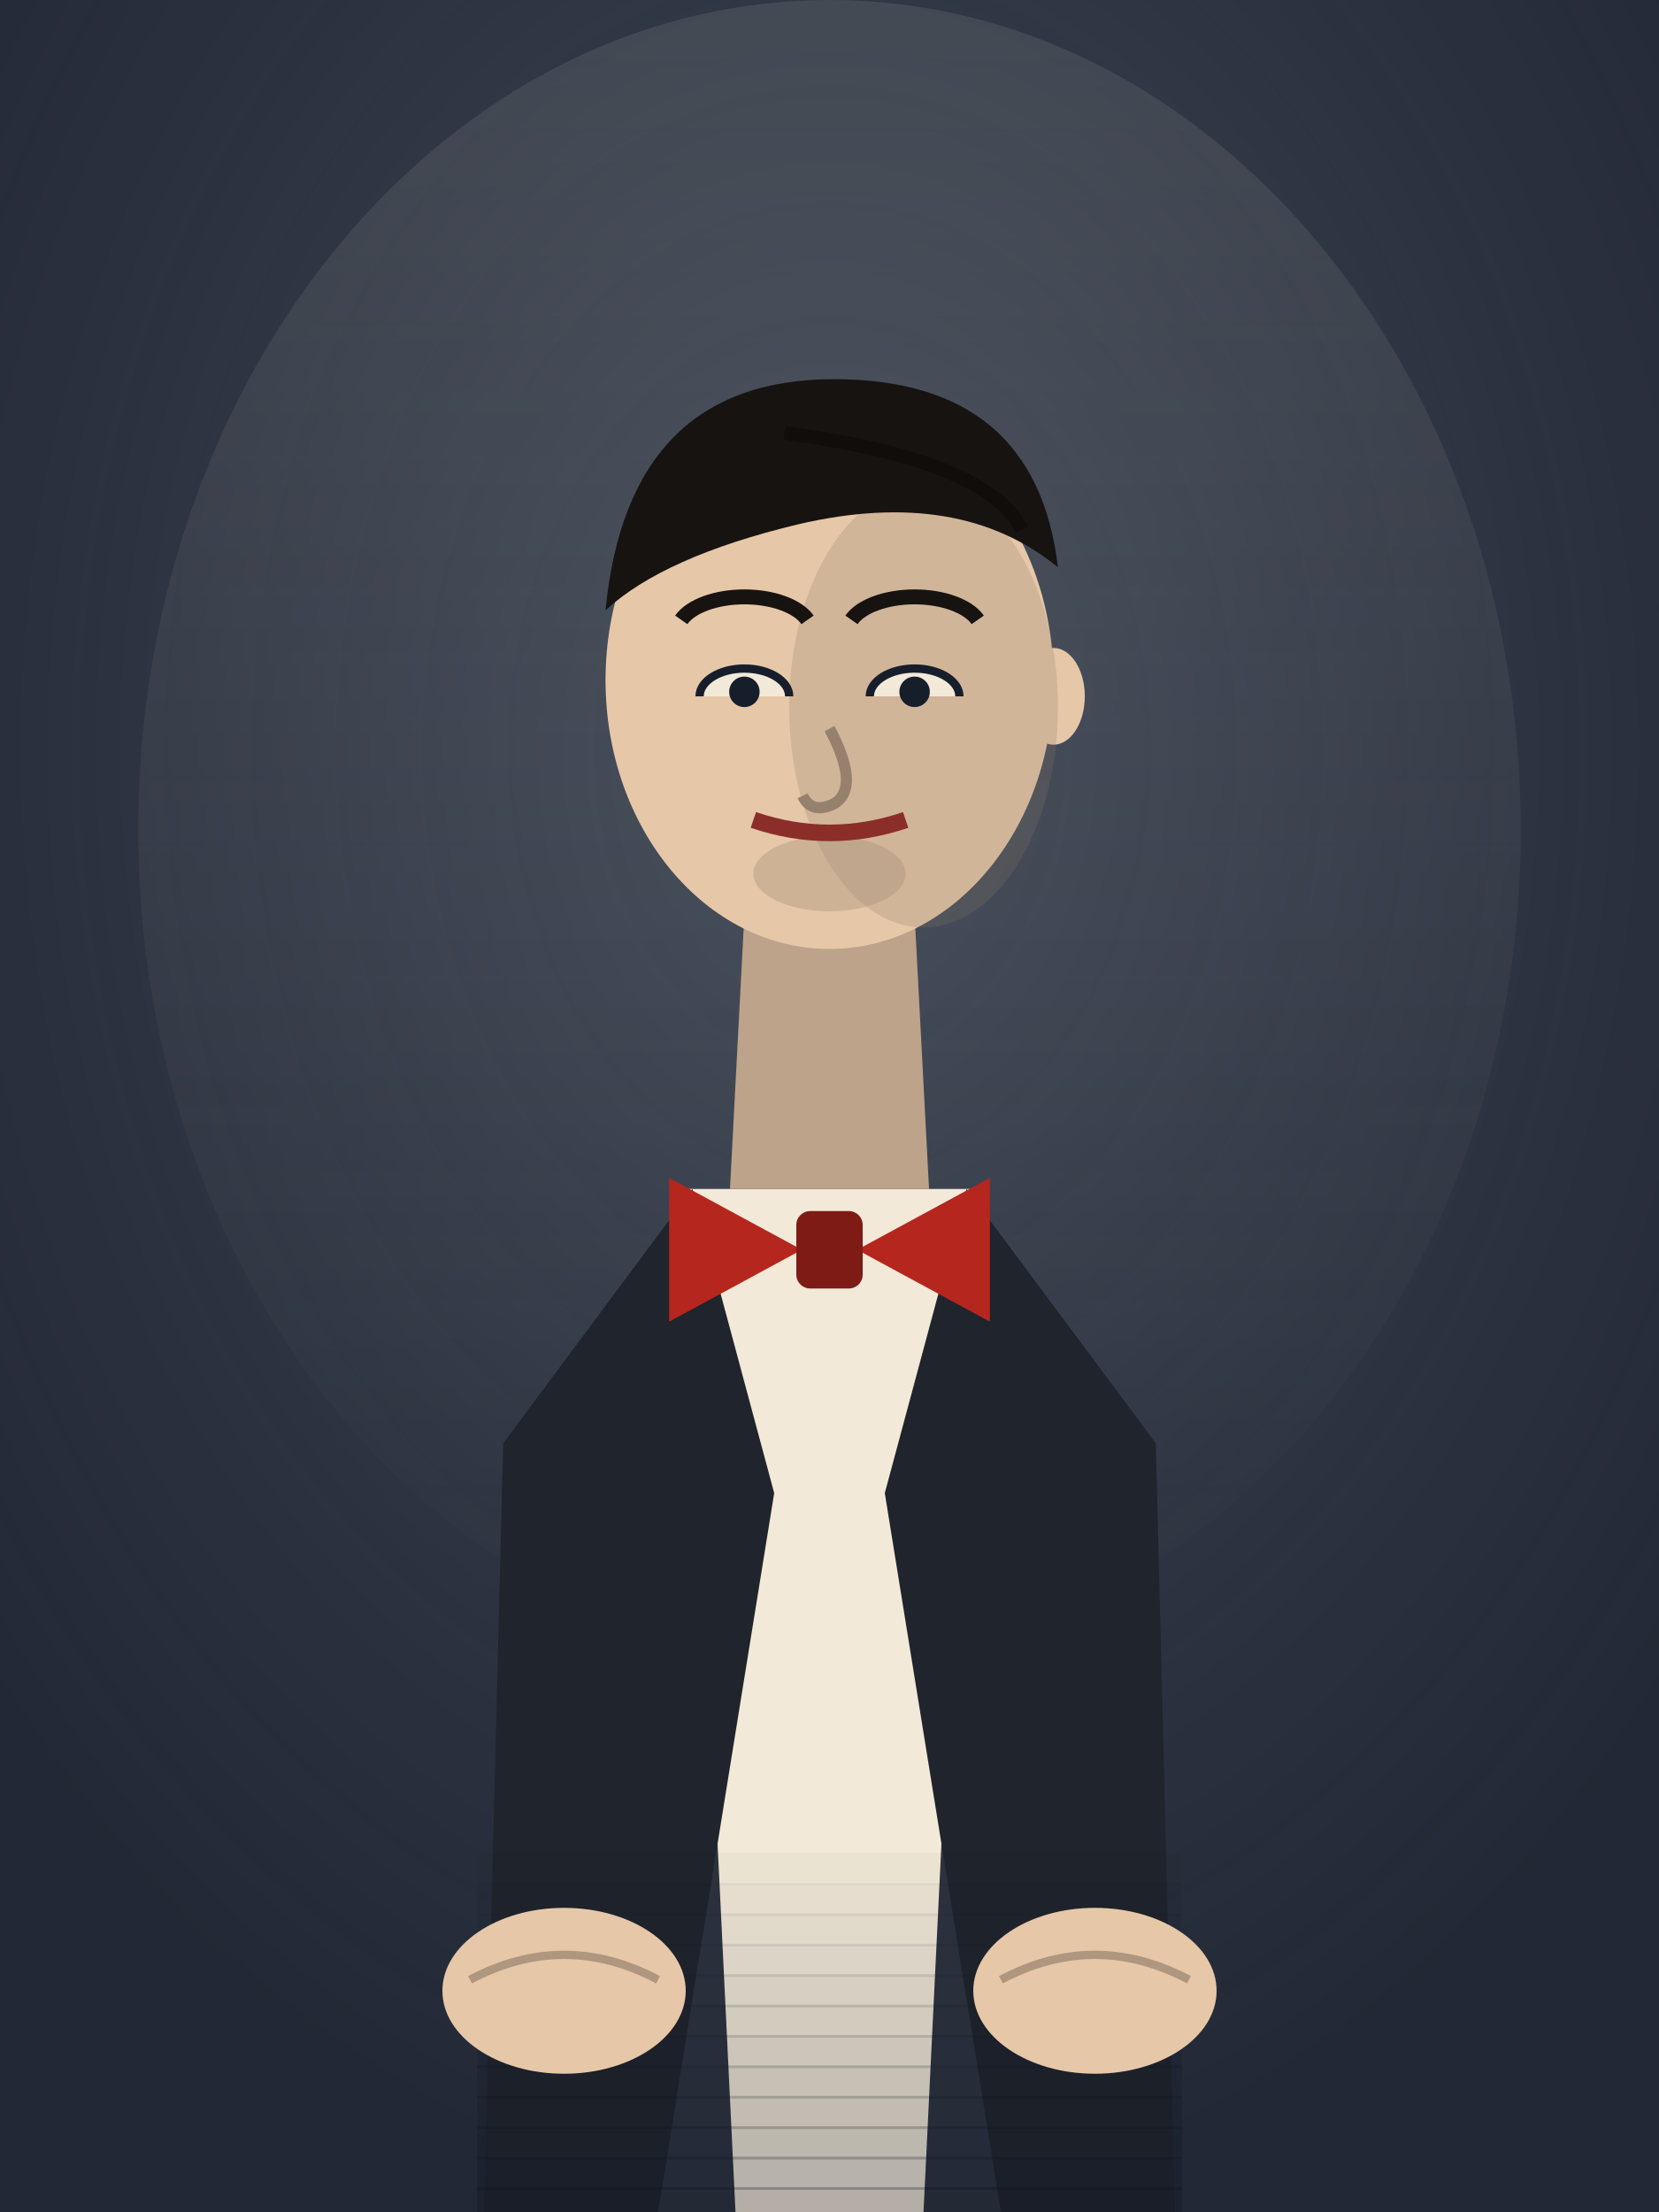
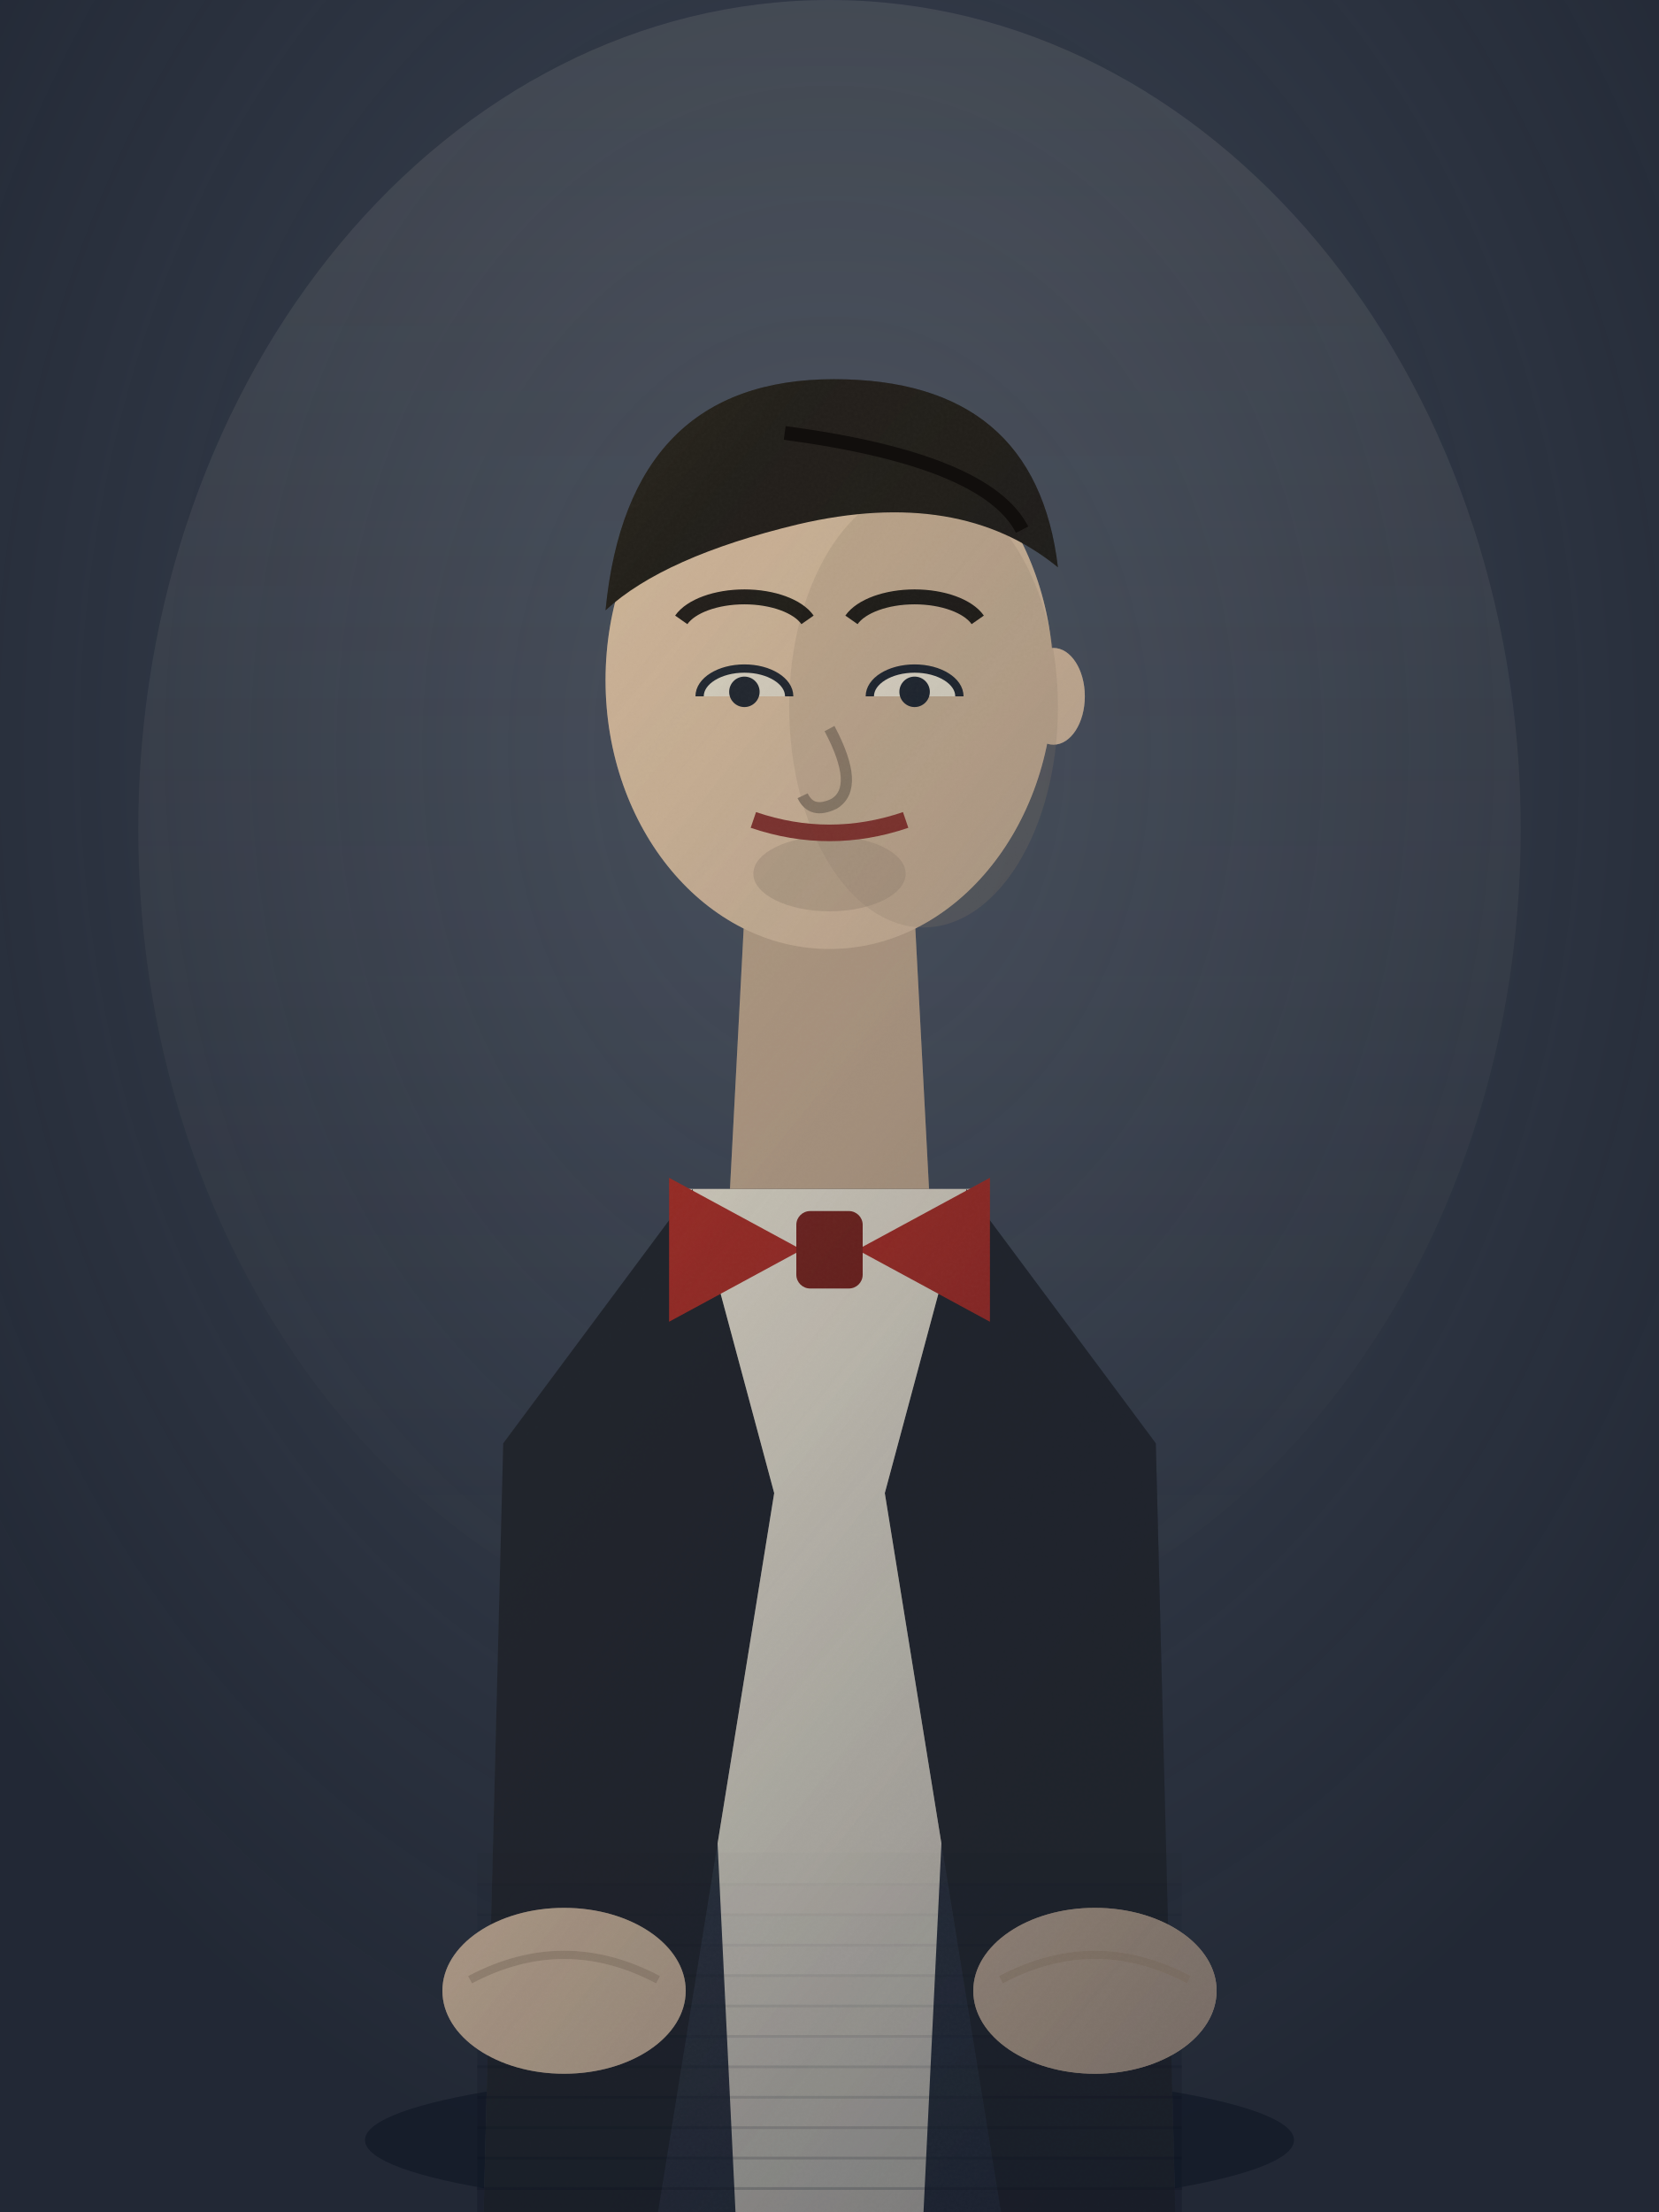
<svg xmlns="http://www.w3.org/2000/svg" width="600" height="800" viewBox="0 0 600 800">
  <defs>
    <radialGradient id="fondo-10" cx="50%" cy="34%" r="66%">
      <stop offset="0%" stop-color="#37404f" stop-opacity="0.95" />
      <stop offset="100%" stop-color="#0B1220" stop-opacity="0.9" />
    </radialGradient>
    <linearGradient id="vetro-10" x1="0%" y1="0%" x2="0%" y2="100%">
      <stop offset="0%" stop-color="#F2E9D8" stop-opacity="0.1" />
      <stop offset="100%" stop-color="#F2E9D8" stop-opacity="0" />
    </linearGradient>
+     <linearGradient id="ombra-10" x1="15%" y1="0%" x2="100%" y2="90%">
+       <stop offset="0%" stop-color="#111C2E" stop-opacity="0" />
+       <stop offset="45%" stop-color="#111C2E" stop-opacity="0.22" />
+       <stop offset="100%" stop-color="#0B1220" stop-opacity="0.6" />
+     </linearGradient>
+     <linearGradient id="chiave-10" x1="0%" y1="0%" x2="75%" y2="85%">
+       <stop offset="0%" stop-color="#E0C365" stop-opacity="0.3" />
+       <stop offset="40%" stop-color="#E0C365" stop-opacity="0.06" />
+       <stop offset="100%" stop-color="#E0C365" stop-opacity="0" />
+     </linearGradient>
+     <filter id="grana-10" x="0%" y="0%" width="100%" height="100%">
+       <feTurbulence type="fractalNoise" baseFrequency="0.9" numOctaves="4" seed="0.9" result="rumore" />
+       <feColorMatrix type="saturate" values="0" in="rumore" result="grigio" />
+       <feComponentTransfer in="grigio" result="contrasto">
+         <feFuncA type="linear" slope="0.55" intercept="0" />
+       </feComponentTransfer>
+     </filter>
  </defs>
  <rect x="0" y="0" width="600" height="800" fill="url(#fondo-10)" />
  <ellipse cx="300" cy="300" rx="250" ry="300" fill="url(#vetro-10)" />
+   <ellipse cx="300" cy="774" rx="168" ry="26" fill="rgba(11,18,32,0.5)" />
  <g>
    <g id="busto">
      <path d="M 250.44 430 L 349.56 430 L 418 522 L 425.08 800 L 174.92 800 L 182 522 Z" fill="#2d333f" />
      <path d="M 248 430 L 352 430 L 334 800 L 266 800 Z" fill="#F2E9D8" />
      <path d="M 250.44 430 L 280 540 L 238 800 L 174.92 800 L 182 522 Z" fill="#20242c" />
      <path d="M 349.56 430 L 320 540 L 362 800 L 425.08 800 L 418 522 Z" fill="#20242c" />
      <rect x="172.56" y="670" width="254.88" height="12" fill="rgba(11,18,32,0.03)" />
      <rect x="172.56" y="681" width="254.88" height="12" fill="rgba(11,18,32,0.052)" />
      <rect x="172.56" y="692" width="254.88" height="12" fill="rgba(11,18,32,0.074)" />
      <rect x="172.56" y="703" width="254.88" height="12" fill="rgba(11,18,32,0.096)" />
      <rect x="172.56" y="714" width="254.88" height="12" fill="rgba(11,18,32,0.118)" />
      <rect x="172.56" y="725" width="254.88" height="12" fill="rgba(11,18,32,0.14)" />
      <rect x="172.56" y="736" width="254.88" height="12" fill="rgba(11,18,32,0.162)" />
      <rect x="172.56" y="747" width="254.88" height="12" fill="rgba(11,18,32,0.184)" />
      <rect x="172.56" y="758" width="254.88" height="12" fill="rgba(11,18,32,0.206)" />
      <rect x="172.56" y="769" width="254.88" height="12" fill="rgba(11,18,32,0.228)" />
      <rect x="172.56" y="780" width="254.88" height="12" fill="rgba(11,18,32,0.25)" />
      <rect x="172.56" y="791" width="254.88" height="12" fill="rgba(11,18,32,0.272)" />
    </g>
    <g id="testa">
      <path d="M 270 315.984 L 330 315.984 L 336 430 L 264 430 Z" fill="#bda38a" />
      <ellipse cx="300" cy="246" rx="81" ry="97.2" fill="#E6C7A8" />
      <ellipse cx="381" cy="251.832" rx="11.34" ry="17.496" fill="#E6C7A8" />
      <ellipse cx="334.02" cy="255.72" rx="48.6" ry="79.704" fill="rgba(138,119,101,0.22)" />
    </g>
    <g id="capelli">
      <path d="M 219 220.728 q 8.1 -83.592 82.62 -83.592 q 72.9 0 81 68.04 q -35.64 -29.16 -93.96 -15.552 q -48.6 11.664 -69.66 31.104 Z" fill="#171310" />
      <path d="M 283.8 156.576 q 72.9 9.72 85.86 34.992" fill="none" stroke="#100d0b" stroke-width="5" />
    </g>
    <g id="volto">
      <path d="M 300 263.496 q 11.34 21.384 1.62 27.216 q -8.1 3.888 -11.34 -2.916" fill="none" stroke="#96816d" stroke-width="4.05" stroke-linecap="butt" />
      <ellipse cx="300" cy="315.984" rx="27.54" ry="13.608" fill="rgba(161,139,118,0.35)" />
      <path d="M 246.385 224.182 A 24.3 12.636 0 0 1 292.055 224.182" fill="none" stroke="#171310" stroke-width="5.4" stroke-linecap="butt" transform="rotate(0 269.22 228.504)" />
      <path d="M 307.945 224.182 A 24.3 12.636 0 0 1 353.615 224.182" fill="none" stroke="#171310" stroke-width="5.4" stroke-linecap="butt" transform="rotate(0 330.78 228.504)" />
      <g>
        <path d="M 253.02 251.832 A 16.2 10.044 0 0 1 285.42 251.832" fill="#F2E9D8" stroke="#171e2b" stroke-width="3" />
        <circle cx="269.22" cy="250.212" r="5.508" fill="#171e2b" />
      </g>
      <g>
        <path d="M 314.58 251.832 A 16.2 10.044 0 0 1 346.98 251.832" fill="#F2E9D8" stroke="#171e2b" stroke-width="3" />
        <circle cx="330.78" cy="250.212" r="5.508" fill="#171e2b" />
      </g>
      <path d="M 272.46 296.544 q 27.54 9.364 55.08 0" fill="none" stroke="#8b2e2a" stroke-width="6" stroke-linecap="butt" />
    </g>
    <g id="accessorio">
      <g transform="translate(300 452)">
        <path d="M -58 -26 L -10 0 L -58 26 Z" fill="#B5261E" />
        <path d="M 58 -26 L 10 0 L 58 26 Z" fill="#B5261E" />
        <rect x="-12" y="-14" width="24" height="28" rx="5" fill="#7f1b15" />
      </g>
      <ellipse cx="204" cy="720" rx="44" ry="30" fill="#E6C7A8" />
      <ellipse cx="396" cy="720" rx="44" ry="30" fill="#E6C7A8" />
      <path d="M 170 716 q 34 -18 68 0 M 362 716 q 34 -18 68 0" fill="none" stroke="rgba(138,119,101,0.6)" stroke-width="3" />
    </g>
    <g id="maschera-ballo" display="none">
      <path d="M 217.38 247.944 q 24.3 -40.824 82.62 -40.824 q 58.32 0 82.62 40.824 q -19.44 48.6 -82.62 48.6 q -63.18 0 -82.62 -48.6 Z" fill="#B5261E" />
      <ellipse cx="269.22" cy="249.888" rx="19.44" ry="14.58" fill="#101724" />
      <ellipse cx="330.78" cy="249.888" rx="19.44" ry="14.58" fill="#101724" />
      <path d="M 217.38 247.944 q 24.3 -40.824 82.62 -40.824 q 58.32 0 82.62 40.824" fill="none" stroke="#C9A227" stroke-width="5" />
      <path d="M 217.38 249.888 l -40.5 15.552 M 382.62 249.888 l 40.5 15.552" stroke="#C9A227" stroke-width="3" fill="none" />
    </g>
  </g>
+   <mask id="sagoma-10" maskUnits="userSpaceOnUse">
+     <rect x="0" y="0" width="600" height="800" fill="#000000" />
+     <g>
+       <g id="busto">
+         <path d="M 250.44 430 L 349.56 430 L 418 522 L 425.08 800 L 174.92 800 L 182 522 Z" fill="#ffffff" />
+         <path d="M 248 430 L 352 430 L 334 800 L 266 800 Z" fill="#F2E9D8" />
+         <path d="M 250.44 430 L 280 540 L 238 800 L 174.92 800 L 182 522 Z" fill="#20242c" />
+         <path d="M 349.56 430 L 320 540 L 362 800 L 425.08 800 L 418 522 Z" fill="#20242c" />
+         <rect x="172.56" y="670" width="254.88" height="12" fill="rgba(11,18,32,0.03)" />
+         <rect x="172.56" y="681" width="254.88" height="12" fill="rgba(11,18,32,0.052)" />
+         <rect x="172.56" y="692" width="254.88" height="12" fill="rgba(11,18,32,0.074)" />
+         <rect x="172.56" y="703" width="254.88" height="12" fill="rgba(11,18,32,0.096)" />
+         <rect x="172.56" y="714" width="254.88" height="12" fill="rgba(11,18,32,0.118)" />
+         <rect x="172.56" y="725" width="254.88" height="12" fill="rgba(11,18,32,0.14)" />
+         <rect x="172.56" y="736" width="254.88" height="12" fill="rgba(11,18,32,0.162)" />
+         <rect x="172.56" y="747" width="254.88" height="12" fill="rgba(11,18,32,0.184)" />
+         <rect x="172.56" y="758" width="254.88" height="12" fill="rgba(11,18,32,0.206)" />
+         <rect x="172.56" y="769" width="254.88" height="12" fill="rgba(11,18,32,0.228)" />
+         <rect x="172.56" y="780" width="254.88" height="12" fill="rgba(11,18,32,0.25)" />
+         <rect x="172.56" y="791" width="254.88" height="12" fill="rgba(11,18,32,0.272)" />
+       </g>
+       <g id="testa">
+         <path d="M 270 315.984 L 330 315.984 L 336 430 L 264 430 Z" fill="#bda38a" />
+         <ellipse cx="300" cy="246" rx="81" ry="97.2" fill="#ffffff" />
+         <ellipse cx="381" cy="251.832" rx="11.34" ry="17.496" fill="#ffffff" />
+         <ellipse cx="334.02" cy="255.72" rx="48.6" ry="79.704" fill="rgba(138,119,101,0.22)" />
+       </g>
+       <g id="capelli">
+         <path d="M 219 220.728 q 8.1 -83.592 82.62 -83.592 q 72.9 0 81 68.04 q -35.64 -29.16 -93.96 -15.552 q -48.6 11.664 -69.66 31.104 Z" fill="#ffffff" />
+         <path d="M 283.8 156.576 q 72.9 9.72 85.86 34.992" fill="none" stroke="#100d0b" stroke-width="5" />
+       </g>
+       <g id="accessorio">
+         <g transform="translate(300 452)">
+           <path d="M -58 -26 L -10 0 L -58 26 Z" fill="#ffffff" />
+           <path d="M 58 -26 L 10 0 L 58 26 Z" fill="#ffffff" />
+           <rect x="-12" y="-14" width="24" height="28" rx="5" fill="#ffffff" />
+         </g>
+         <ellipse cx="204" cy="720" rx="44" ry="30" fill="#ffffff" />
+         <ellipse cx="396" cy="720" rx="44" ry="30" fill="#ffffff" />
+         <path d="M 170 716 q 34 -18 68 0 M 362 716 q 34 -18 68 0" fill="none" stroke="rgba(138,119,101,0.6)" stroke-width="3" />
+       </g>
+     </g>
+   </mask>
+   <g mask="url(#sagoma-10)">
+     <rect x="0" y="0" width="600" height="800" fill="url(#ombra-10)" />
+     <rect x="0" y="0" width="600" height="800" fill="url(#chiave-10)" />
+     <rect x="0" y="0" width="600" height="800" fill="#F2E9D8" opacity="0.05" filter="url(#grana-10)" />
+   </g>
</svg>
